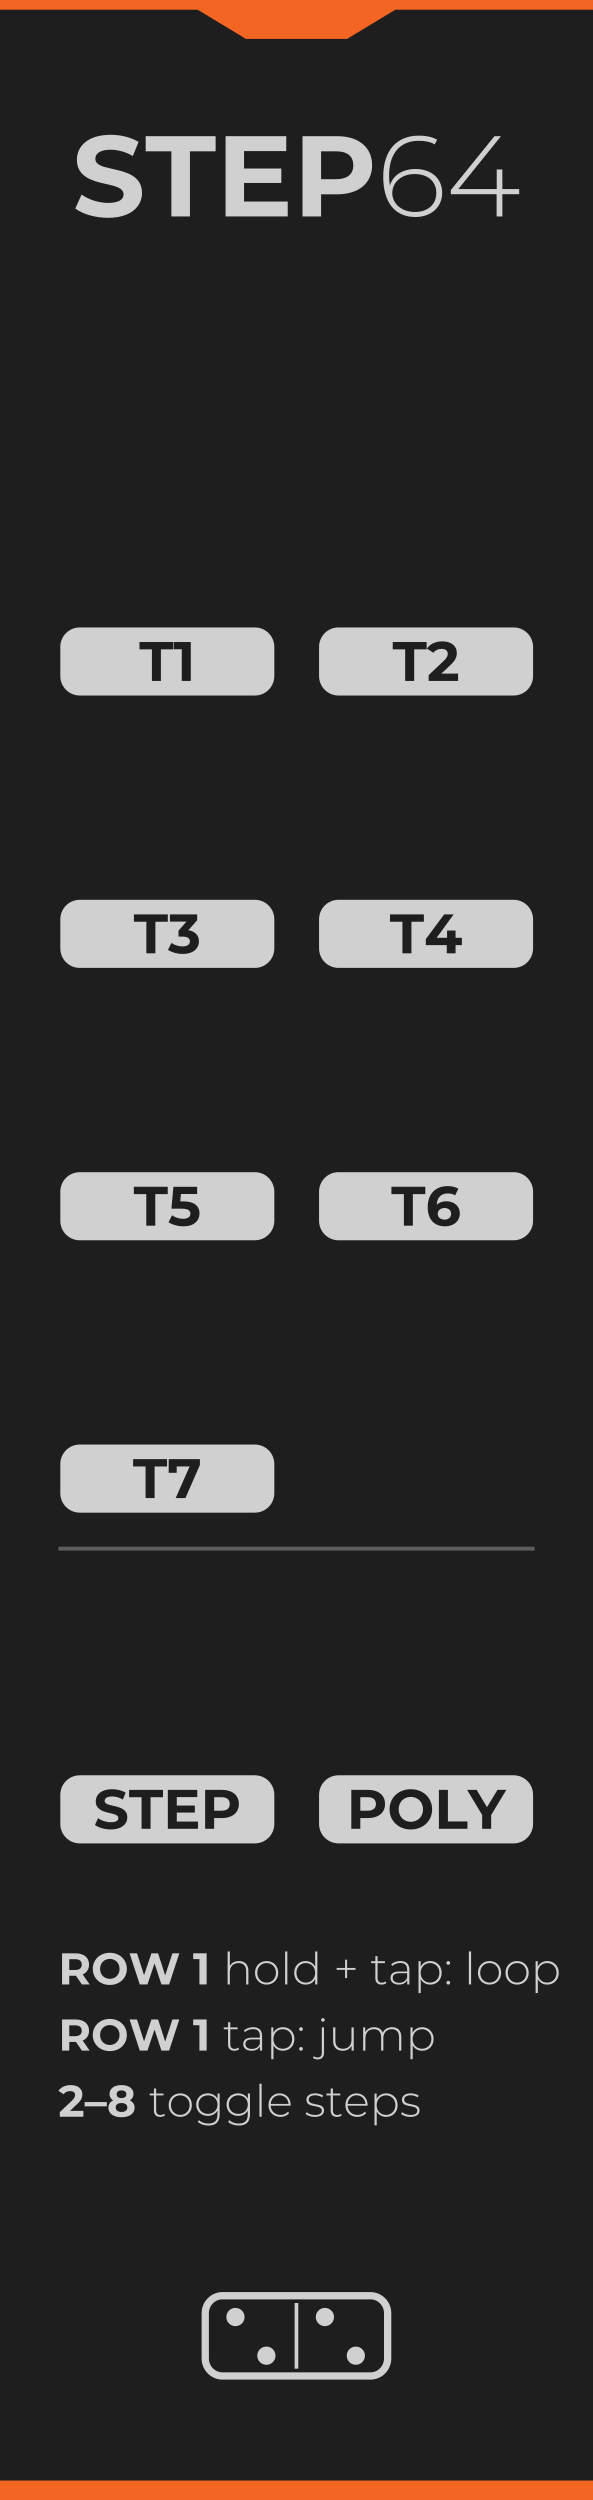
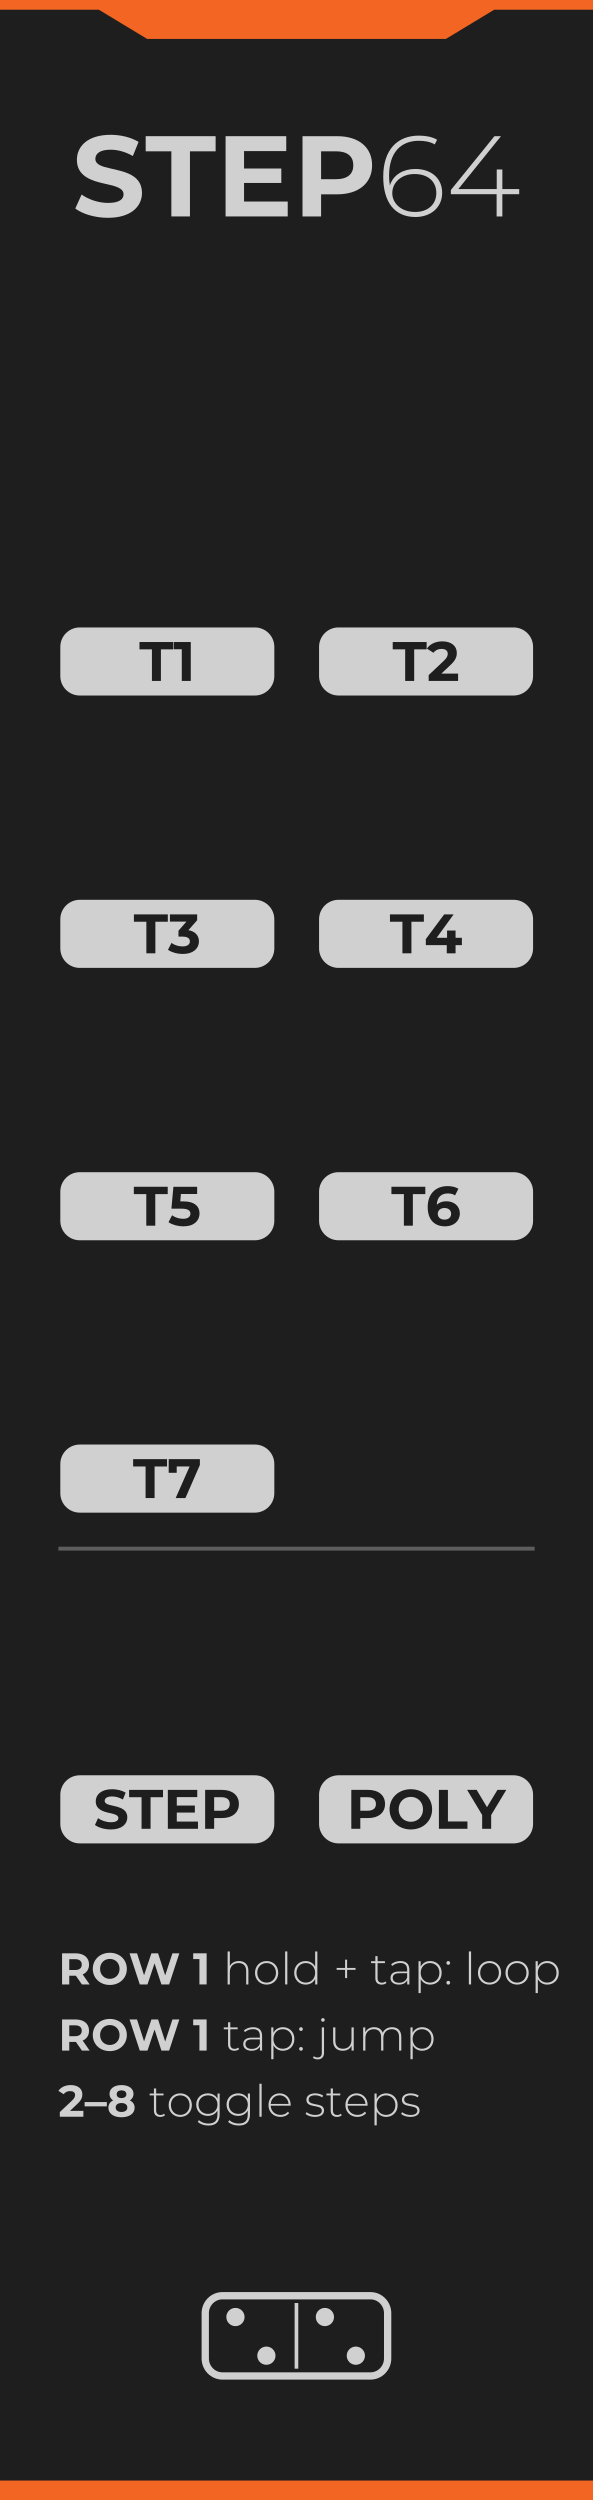
<svg xmlns="http://www.w3.org/2000/svg" width="30.48mm" height="128.5mm" viewBox="0 0 30.48 128.5">
  <rect width="30.48" height="128.5" fill="#1e1e1e" />
-   <polygon points="0,0 30.48,0 30.48,0.5 20.32,0.5 17.84,2.0 12.64,2.0 10.16,0.5 0,0.5" fill="#f26522" />
+   <polygon points="0,0 30.48,0 30.48,0.5 25.40,0.5 22.92,2.0 7.56,2.0 5.08,0.5 0,0.5" fill="#f26522" />
  <rect x="0" y="127.5" width="30.48" height="1.0" fill="#f26522" />
  <g id="title">
    <path fill="#d0d0d0" fill-rule="evenodd" d="M5.549 11.196C6.728 11.196 7.299 10.612 7.299 9.917C7.299 8.837 6.08 8.788 5.372 8.582C5.09 8.5 4.901 8.379 4.901 8.167C4.901 7.908 5.119 7.695 5.685 7.695C6.046 7.695 6.443 7.799 6.828 8.019L7.123 7.295C6.738 7.059 6.209 6.929 5.691 6.929C4.524 6.929 3.952 7.507 3.952 8.214C3.952 9.078 4.732 9.299 5.408 9.448C5.915 9.56 6.351 9.658 6.351 9.988C6.351 10.247 6.121 10.43 5.555 10.43C5.06 10.43 4.54 10.251 4.194 9.999L3.87 10.718C4.239 11.001 4.889 11.196 5.549 11.196Z" />
    <path fill="#d0d0d0" fill-rule="evenodd" d="M8.808 11.125H9.763V7.778H11.083V7.0H7.488V7.778H8.808Z" />
    <path fill="#d0d0d0" fill-rule="evenodd" d="M11.595 11.125H14.789V10.359H12.544V9.404H14.459V8.662H12.544V7.766H14.713V7.0H11.595Z" />
    <path fill="#d0d0d0" fill-rule="evenodd" d="M15.549 11.125H16.504V9.988H17.335C18.431 9.988 19.126 9.416 19.126 8.497C19.126 7.566 18.431 7.0 17.335 7.0H15.549ZM16.504 9.21V7.778H17.282C17.863 7.778 18.16 8.041 18.16 8.497C18.16 8.945 17.863 9.21 17.282 9.21Z" />
    <path fill="#d0d0d0" fill-rule="evenodd" d="M21.354 11.154C22.143 11.154 22.727 10.665 22.727 9.911C22.727 9.169 22.173 8.685 21.348 8.685C20.719 8.685 20.205 8.992 20.04 9.534C20.008 9.345 19.998 9.165 19.998 9.039C19.998 7.837 20.603 7.236 21.531 7.236C21.845 7.236 22.132 7.291 22.344 7.424L22.468 7.183C22.216 7.033 21.884 6.971 21.531 6.971C20.435 6.971 19.698 7.684 19.698 9.086C19.698 10.375 20.27 11.154 21.354 11.154ZM21.342 10.895C20.576 10.895 20.163 10.412 20.163 9.929C20.163 9.375 20.635 8.945 21.307 8.945C21.998 8.945 22.426 9.328 22.426 9.917C22.426 10.514 21.986 10.895 21.342 10.895Z" />
    <path fill="#d0d0d0" fill-rule="evenodd" d="M23.175 9.982H25.526V11.125H25.821V9.982H26.687V9.717H25.821V8.709H25.532V9.717H23.558L25.75 7.0H25.414L23.175 9.764Z" />
  </g>
  <rect x="3.10" y="32.25" width="11" height="3.5" rx="1" fill="#d0d0d0" />
  <path fill="#1e1e1e" fill-rule="evenodd" d="M7.809 35.0H8.271V33.377H8.911V33.0H7.169V33.377H7.809Z" />
  <path fill="#1e1e1e" fill-rule="evenodd" d="M9.343 35.0H9.806V33.0H8.943V33.371H9.343Z" />
  <rect x="16.40" y="32.25" width="11" height="3.5" rx="1" fill="#d0d0d0" />
  <path fill="#1e1e1e" fill-rule="evenodd" d="M20.826 35.0H21.289V33.377H21.929V33.0H20.186V33.377H20.826Z" />
  <path fill="#1e1e1e" fill-rule="evenodd" d="M22.034 35.0H23.546V34.623H22.686L23.146 34.189C23.426 33.931 23.48 33.751 23.48 33.557C23.48 33.191 23.183 32.966 22.737 32.966C22.375 32.966 22.099 33.109 21.943 33.337L22.28 33.554C22.375 33.417 22.523 33.354 22.694 33.354C22.904 33.354 23.014 33.447 23.014 33.603C23.014 33.698 22.985 33.804 22.806 33.971L22.034 34.7Z" />
  <rect x="3.10" y="46.25" width="11" height="3.5" rx="1" fill="#d0d0d0" />
  <path fill="#1e1e1e" fill-rule="evenodd" d="M7.523 49.0H7.986V47.377H8.626V47.0H6.883V47.377H7.523Z" />
  <path fill="#1e1e1e" fill-rule="evenodd" d="M9.397 49.034C9.963 49.034 10.226 48.726 10.226 48.389C10.226 48.091 10.041 47.872 9.683 47.811L10.134 47.3V47.0H8.734V47.371H9.583L9.174 47.837V48.143H9.386C9.649 48.143 9.76 48.24 9.76 48.389C9.76 48.552 9.618 48.646 9.386 48.646C9.176 48.646 8.967 48.58 8.814 48.466L8.634 48.82C8.829 48.957 9.115 49.034 9.397 49.034Z" />
  <rect x="16.40" y="46.25" width="11" height="3.5" rx="1" fill="#d0d0d0" />
  <path fill="#1e1e1e" fill-rule="evenodd" d="M20.684 49.0H21.147V47.377H21.787V47.0H20.044V47.377H20.684Z" />
  <path fill="#1e1e1e" fill-rule="evenodd" d="M21.887 48.58H22.964V49.0H23.416V48.58H23.741V48.203H23.416V47.829H22.979V48.203H22.444L23.316 47.0H22.83L21.887 48.269Z" />
  <rect x="3.10" y="60.25" width="11" height="3.5" rx="1" fill="#d0d0d0" />
  <path fill="#1e1e1e" fill-rule="evenodd" d="M7.519 63.0H7.981V61.377H8.621V61.0H6.879V61.377H7.519Z" />
  <path fill="#1e1e1e" fill-rule="evenodd" d="M9.424 63.034C9.996 63.034 10.256 62.726 10.256 62.371C10.256 62.017 10.019 61.751 9.43 61.751H9.267L9.299 61.371H10.133V61.0H8.913L8.81 62.126H9.321C9.681 62.126 9.787 62.231 9.787 62.386C9.787 62.55 9.645 62.646 9.413 62.646C9.207 62.646 8.997 62.58 8.844 62.466L8.661 62.82C8.856 62.957 9.146 63.034 9.424 63.034Z" />
  <rect x="16.40" y="60.25" width="11" height="3.5" rx="1" fill="#d0d0d0" />
  <path fill="#1e1e1e" fill-rule="evenodd" d="M20.759 63.0H21.221V61.377H21.861V61.0H20.119V61.377H20.759Z" />
  <path fill="#1e1e1e" fill-rule="evenodd" d="M22.879 63.034C23.301 63.034 23.636 62.78 23.636 62.369C23.636 61.991 23.336 61.746 22.947 61.746C22.736 61.746 22.571 61.806 22.453 61.926C22.464 61.541 22.68 61.343 23.016 61.343C23.149 61.343 23.28 61.367 23.39 61.443L23.561 61.103C23.42 61.011 23.218 60.966 23.004 60.966C22.404 60.966 21.984 61.351 21.984 62.043C21.984 62.69 22.326 63.034 22.879 63.034ZM22.853 62.689C22.632 62.689 22.501 62.563 22.501 62.391C22.501 62.216 22.641 62.091 22.847 62.091C23.053 62.091 23.187 62.209 23.187 62.391C23.187 62.574 23.047 62.689 22.853 62.689Z" />
  <rect x="3.10" y="74.25" width="11" height="3.5" rx="1" fill="#d0d0d0" />
  <path fill="#1e1e1e" fill-rule="evenodd" d="M7.483 77.0H7.946V75.377H8.586V75.0H6.843V75.377H7.483Z" />
  <path fill="#1e1e1e" fill-rule="evenodd" d="M9.029 77.0H9.531L10.274 75.3V75.0H8.671V75.703H9.083V75.377H9.746Z" />
  <rect x="3.10" y="91.25" width="11" height="3.5" rx="1" fill="#d0d0d0" />
  <path fill="#1e1e1e" fill-rule="evenodd" d="M5.696 94.034C6.267 94.034 6.544 93.751 6.544 93.414C6.544 92.89 5.953 92.867 5.61 92.767C5.473 92.727 5.381 92.669 5.381 92.566C5.381 92.44 5.487 92.337 5.761 92.337C5.937 92.337 6.129 92.388 6.316 92.494L6.459 92.143C6.272 92.029 6.016 91.966 5.764 91.966C5.199 91.966 4.921 92.246 4.921 92.589C4.921 93.008 5.3 93.115 5.627 93.187C5.873 93.241 6.084 93.289 6.084 93.449C6.084 93.574 5.973 93.663 5.699 93.663C5.459 93.663 5.206 93.576 5.039 93.454L4.881 93.803C5.06 93.94 5.376 94.034 5.696 94.034Z" />
  <path fill="#1e1e1e" fill-rule="evenodd" d="M7.276 94.0H7.739V92.377H8.379V92.0H6.636V92.377H7.276Z" />
  <path fill="#1e1e1e" fill-rule="evenodd" d="M8.627 94.0H10.176V93.629H9.087V93.166H10.016V92.806H9.087V92.371H10.139V92.0H8.627Z" />
  <path fill="#1e1e1e" fill-rule="evenodd" d="M10.544 94.0H11.007V93.449H11.41C11.941 93.449 12.279 93.171 12.279 92.726C12.279 92.274 11.941 92.0 11.41 92.0H10.544ZM11.007 93.071V92.377H11.384C11.666 92.377 11.81 92.505 11.81 92.726C11.81 92.943 11.666 93.071 11.384 93.071Z" />
  <rect x="16.40" y="91.25" width="11" height="3.5" rx="1" fill="#d0d0d0" />
  <path fill="#1e1e1e" fill-rule="evenodd" d="M18.057 94.0H18.52V93.449H18.923C19.454 93.449 19.791 93.171 19.791 92.726C19.791 92.274 19.454 92.0 18.923 92.0H18.057ZM18.52 93.071V92.377H18.897C19.179 92.377 19.323 92.505 19.323 92.726C19.323 92.943 19.179 93.071 18.897 93.071Z" />
  <path fill="#1e1e1e" fill-rule="evenodd" d="M21.117 94.034C21.75 94.034 22.211 93.594 22.211 93.0C22.211 92.406 21.75 91.966 21.117 91.966C20.485 91.966 20.023 92.406 20.023 93.0C20.023 93.594 20.485 94.034 21.117 94.034ZM21.117 93.64C20.763 93.64 20.491 93.377 20.491 93.0C20.491 92.623 20.763 92.36 21.117 92.36C21.471 92.36 21.743 92.623 21.743 93.0C21.743 93.377 21.471 93.64 21.117 93.64Z" />
  <path fill="#1e1e1e" fill-rule="evenodd" d="M22.56 94.0H24.026V93.623H23.023V92.0H22.56Z" />
  <path fill="#1e1e1e" fill-rule="evenodd" d="M24.783 94.0H25.246V93.291L26.023 92.0H25.569L25.031 92.889L24.5 92.0H24.009L24.783 93.289Z" />
  <rect x="3.0" y="79.50" width="24.48" height="0.2" fill="#d0d0d0" opacity="0.35" />
  <path fill="#d0d0d0" fill-rule="evenodd" d="M3.19 102.0H3.56V101.554H3.901L4.209 102.0H4.607L4.25 101.486C4.458 101.394 4.577 101.218 4.577 100.981C4.577 100.621 4.318 100.4 3.873 100.4H3.19ZM3.56 101.259V100.702H3.862C4.087 100.702 4.202 100.804 4.202 100.981C4.202 101.154 4.087 101.259 3.862 101.259Z" />
  <path fill="#d0d0d0" fill-rule="evenodd" d="M5.645 102.027C6.15 102.027 6.52 101.675 6.52 101.2C6.52 100.725 6.15 100.373 5.645 100.373C5.139 100.373 4.769 100.725 4.769 101.2C4.769 101.675 5.139 102.027 5.645 102.027ZM5.645 101.712C5.361 101.712 5.144 101.502 5.144 101.2C5.144 100.898 5.361 100.688 5.645 100.688C5.928 100.688 6.145 100.898 6.145 101.2C6.145 101.502 5.928 101.712 5.645 101.712Z" />
  <path fill="#d0d0d0" fill-rule="evenodd" d="M7.185 102.0H7.581L7.944 100.917L8.296 102.0H8.694L9.217 100.4H8.863L8.49 101.534L8.125 100.4H7.782L7.405 101.525L7.043 100.4H6.659Z" />
  <path fill="#d0d0d0" fill-rule="evenodd" d="M10.25 102.0H10.621V100.4H9.93V100.697H10.25Z" />
  <path fill="#d0d0d0" fill-rule="evenodd" d="M11.699 102.0H11.814V101.365C11.814 101.081 11.986 100.901 12.266 100.901C12.51 100.901 12.653 101.044 12.653 101.312V102.0H12.767V101.303C12.767 100.968 12.572 100.798 12.282 100.798C12.06 100.798 11.896 100.894 11.814 101.056V100.304H11.699Z" />
  <path fill="#d0d0d0" fill-rule="evenodd" d="M13.704 102.009C14.047 102.009 14.301 101.755 14.301 101.403C14.301 101.047 14.047 100.798 13.704 100.798C13.361 100.798 13.107 101.047 13.107 101.403C13.107 101.755 13.361 102.009 13.704 102.009ZM13.704 101.906C13.43 101.906 13.224 101.701 13.224 101.403C13.224 101.102 13.43 100.901 13.704 100.901C13.978 100.901 14.184 101.102 14.184 101.403C14.184 101.701 13.978 101.906 13.704 101.906Z" />
  <path fill="#d0d0d0" fill-rule="evenodd" d="M14.655 102.0H14.769V100.304H14.655Z" />
  <path fill="#d0d0d0" fill-rule="evenodd" d="M15.711 102.009C15.927 102.009 16.109 101.902 16.2 101.719V102.0H16.312V100.304H16.198V101.081C16.1 100.901 15.921 100.798 15.711 100.798C15.377 100.798 15.121 101.042 15.121 101.403C15.121 101.76 15.377 102.009 15.711 102.009ZM15.718 101.906C15.443 101.906 15.238 101.701 15.238 101.403C15.238 101.102 15.443 100.901 15.718 100.901C15.992 100.901 16.198 101.102 16.198 101.403C16.198 101.701 15.992 101.906 15.718 101.906Z" />
  <path fill="#d0d0d0" fill-rule="evenodd" d="M17.738 101.673H17.841V101.25H18.275V101.152H17.841V100.727H17.738V101.152H17.304V101.25H17.738Z" />
  <path fill="#d0d0d0" fill-rule="evenodd" d="M19.617 102.009C19.709 102.009 19.801 101.982 19.862 101.925L19.814 101.845C19.765 101.889 19.703 101.911 19.629 101.911C19.482 101.911 19.407 101.826 19.407 101.673V100.905H19.786V100.807H19.407V100.546H19.293V100.807H19.073V100.905H19.293V101.685C19.293 101.886 19.407 102.009 19.617 102.009Z" />
  <path fill="#d0d0d0" fill-rule="evenodd" d="M20.931 102.0H21.041V101.243C21.041 100.948 20.877 100.798 20.582 100.798C20.396 100.798 20.223 100.86 20.104 100.967L20.161 101.049C20.259 100.961 20.408 100.898 20.573 100.898C20.809 100.898 20.927 101.012 20.927 101.239V101.335H20.518C20.184 101.335 20.072 101.486 20.072 101.669C20.072 101.87 20.234 102.009 20.502 102.009C20.712 102.009 20.858 101.925 20.931 101.787ZM20.927 101.648C20.86 101.822 20.719 101.915 20.518 101.915C20.307 101.915 20.186 101.819 20.186 101.664C20.186 101.527 20.273 101.424 20.52 101.424H20.927Z" />
  <path fill="#d0d0d0" fill-rule="evenodd" d="M22.111 102.009C22.449 102.009 22.701 101.765 22.701 101.403C22.701 101.285 22.675 101.179 22.623 101.088C22.519 100.905 22.336 100.798 22.111 100.798C21.894 100.798 21.716 100.905 21.622 101.088V100.807H21.512V102.443H21.626V101.726C21.721 101.906 21.901 102.009 22.111 102.009ZM22.104 101.906C21.83 101.906 21.624 101.705 21.624 101.403C21.624 101.106 21.83 100.901 22.104 100.901C22.378 100.901 22.586 101.106 22.586 101.403C22.586 101.705 22.378 101.906 22.104 101.906Z" />
  <path fill="#d0d0d0" fill-rule="evenodd" d="M23.041 100.992C23.093 100.992 23.137 100.949 23.137 100.894C23.137 100.839 23.093 100.798 23.041 100.798C22.989 100.798 22.945 100.839 22.945 100.894C22.945 100.949 22.989 100.992 23.041 100.992ZM23.041 102.009C23.093 102.009 23.137 101.966 23.137 101.911C23.137 101.856 23.093 101.815 23.041 101.815C22.989 101.815 22.945 101.856 22.945 101.911C22.945 101.966 22.989 102.009 23.041 102.009Z" />
  <path fill="#d0d0d0" fill-rule="evenodd" d="M24.099 102.0H24.214V100.304H24.099Z" />
  <path fill="#d0d0d0" fill-rule="evenodd" d="M25.162 102.009C25.505 102.009 25.759 101.755 25.759 101.403C25.759 101.047 25.505 100.798 25.162 100.798C24.819 100.798 24.566 101.047 24.566 101.403C24.566 101.755 24.819 102.009 25.162 102.009ZM25.162 101.906C24.888 101.906 24.682 101.701 24.682 101.403C24.682 101.102 24.888 100.901 25.162 100.901C25.437 100.901 25.642 101.102 25.642 101.403C25.642 101.701 25.437 101.906 25.162 101.906Z" />
  <path fill="#d0d0d0" fill-rule="evenodd" d="M26.579 102.009C26.922 102.009 27.176 101.755 27.176 101.403C27.176 101.047 26.922 100.798 26.579 100.798C26.237 100.798 25.983 101.047 25.983 101.403C25.983 101.755 26.237 102.009 26.579 102.009ZM26.579 101.906C26.305 101.906 26.099 101.701 26.099 101.403C26.099 101.102 26.305 100.901 26.579 100.901C26.854 100.901 27.059 101.102 27.059 101.403C27.059 101.701 26.854 101.906 26.579 101.906Z" />
  <path fill="#d0d0d0" fill-rule="evenodd" d="M28.129 102.009C28.467 102.009 28.719 101.765 28.719 101.403C28.719 101.285 28.693 101.179 28.641 101.088C28.538 100.905 28.355 100.798 28.129 100.798C27.913 100.798 27.734 100.905 27.64 101.088V100.807H27.53V102.443H27.645V101.726C27.739 101.906 27.919 102.009 28.129 102.009ZM28.122 101.906C27.848 101.906 27.642 101.705 27.642 101.403C27.642 101.106 27.848 100.901 28.122 100.901C28.397 100.901 28.605 101.106 28.605 101.403C28.605 101.705 28.397 101.906 28.122 101.906Z" />
  <path fill="#d0d0d0" fill-rule="evenodd" d="M3.19 105.4H3.56V104.954H3.901L4.209 105.4H4.607L4.25 104.886C4.458 104.794 4.577 104.618 4.577 104.381C4.577 104.021 4.318 103.8 3.873 103.8H3.19ZM3.56 104.659V104.102H3.862C4.087 104.102 4.202 104.204 4.202 104.381C4.202 104.554 4.087 104.659 3.862 104.659Z" />
  <path fill="#d0d0d0" fill-rule="evenodd" d="M5.645 105.427C6.15 105.427 6.52 105.075 6.52 104.6C6.52 104.125 6.15 103.773 5.645 103.773C5.139 103.773 4.769 104.125 4.769 104.6C4.769 105.075 5.139 105.427 5.645 105.427ZM5.645 105.112C5.361 105.112 5.144 104.902 5.144 104.6C5.144 104.298 5.361 104.088 5.645 104.088C5.928 104.088 6.145 104.298 6.145 104.6C6.145 104.902 5.928 105.112 5.645 105.112Z" />
  <path fill="#d0d0d0" fill-rule="evenodd" d="M7.185 105.4H7.581L7.944 104.317L8.296 105.4H8.694L9.217 103.8H8.863L8.49 104.934L8.125 103.8H7.782L7.405 104.925L7.043 103.8H6.659Z" />
  <path fill="#d0d0d0" fill-rule="evenodd" d="M10.25 105.4H10.621V103.8H9.93V104.097H10.25Z" />
  <path fill="#d0d0d0" fill-rule="evenodd" d="M12.047 105.409C12.138 105.409 12.23 105.382 12.291 105.325L12.243 105.245C12.195 105.289 12.133 105.311 12.058 105.311C11.912 105.311 11.837 105.226 11.837 105.073V104.305H12.216V104.207H11.837V103.946H11.722V104.207H11.503V104.305H11.722V105.085C11.722 105.286 11.837 105.409 12.047 105.409Z" />
  <path fill="#d0d0d0" fill-rule="evenodd" d="M13.361 105.4H13.471V104.643C13.471 104.348 13.307 104.198 13.011 104.198C12.826 104.198 12.653 104.26 12.534 104.367L12.591 104.449C12.688 104.361 12.838 104.298 13.002 104.298C13.238 104.298 13.357 104.412 13.357 104.639V104.735H12.947C12.614 104.735 12.502 104.886 12.502 105.069C12.502 105.27 12.663 105.409 12.931 105.409C13.142 105.409 13.288 105.325 13.361 105.187ZM13.357 105.048C13.29 105.222 13.149 105.315 12.947 105.315C12.737 105.315 12.616 105.219 12.616 105.064C12.616 104.927 12.703 104.824 12.95 104.824H13.357Z" />
  <path fill="#d0d0d0" fill-rule="evenodd" d="M14.541 105.409C14.879 105.409 15.13 105.165 15.13 104.803C15.13 104.685 15.104 104.579 15.053 104.488C14.949 104.305 14.766 104.198 14.541 104.198C14.324 104.198 14.146 104.305 14.051 104.488V104.207H13.942V105.843H14.056V105.126C14.15 105.306 14.33 105.409 14.541 105.409ZM14.534 105.306C14.259 105.306 14.054 105.105 14.054 104.803C14.054 104.506 14.259 104.301 14.534 104.301C14.808 104.301 15.016 104.506 15.016 104.803C15.016 105.105 14.808 105.306 14.534 105.306Z" />
  <path fill="#d0d0d0" fill-rule="evenodd" d="M15.471 104.392C15.523 104.392 15.567 104.349 15.567 104.294C15.567 104.239 15.523 104.198 15.471 104.198C15.419 104.198 15.375 104.239 15.375 104.294C15.375 104.349 15.419 104.392 15.471 104.392ZM15.471 105.409C15.523 105.409 15.567 105.366 15.567 105.311C15.567 105.256 15.523 105.215 15.471 105.215C15.419 105.215 15.375 105.256 15.375 105.311C15.375 105.366 15.419 105.409 15.471 105.409Z" />
  <path fill="#d0d0d0" fill-rule="evenodd" d="M16.598 103.917C16.653 103.917 16.691 103.875 16.691 103.823C16.691 103.771 16.65 103.731 16.598 103.731C16.546 103.731 16.504 103.773 16.504 103.825C16.504 103.874 16.546 103.917 16.598 103.917ZM16.333 105.853C16.54 105.853 16.655 105.72 16.655 105.519V104.207H16.541V105.514C16.541 105.674 16.469 105.754 16.326 105.754C16.245 105.754 16.18 105.732 16.131 105.688L16.086 105.773C16.144 105.827 16.238 105.853 16.333 105.853Z" />
  <path fill="#d0d0d0" fill-rule="evenodd" d="M17.622 105.409C17.832 105.409 17.993 105.311 18.072 105.146V105.4H18.182V104.207H18.067V104.842C18.067 105.126 17.902 105.306 17.631 105.306C17.381 105.306 17.238 105.163 17.238 104.895V104.207H17.123V104.904C17.123 105.239 17.317 105.409 17.622 105.409Z" />
  <path fill="#d0d0d0" fill-rule="evenodd" d="M18.666 105.4H18.781V104.765C18.781 104.481 18.946 104.301 19.217 104.301C19.452 104.301 19.59 104.444 19.59 104.712V105.4H19.704V104.765C19.704 104.481 19.869 104.301 20.141 104.301C20.375 104.301 20.513 104.444 20.513 104.712V105.4H20.627V104.703C20.627 104.368 20.442 104.198 20.152 104.198C19.92 104.198 19.749 104.312 19.67 104.486C19.606 104.294 19.446 104.198 19.233 104.198C19.017 104.198 18.855 104.296 18.776 104.461V104.207H18.666Z" />
  <path fill="#d0d0d0" fill-rule="evenodd" d="M21.697 105.409C22.035 105.409 22.287 105.165 22.287 104.803C22.287 104.685 22.261 104.579 22.209 104.488C22.106 104.305 21.923 104.198 21.697 104.198C21.481 104.198 21.302 104.305 21.208 104.488V104.207H21.098V105.843H21.213V105.126C21.307 105.306 21.487 105.409 21.697 105.409ZM21.69 105.306C21.416 105.306 21.21 105.105 21.21 104.803C21.21 104.506 21.416 104.301 21.69 104.301C21.965 104.301 22.173 104.506 22.173 104.803C22.173 105.105 21.965 105.306 21.69 105.306Z" />
  <path fill="#d0d0d0" fill-rule="evenodd" d="M3.075 108.8H4.285V108.498H3.597L3.965 108.151C4.189 107.945 4.232 107.801 4.232 107.646C4.232 107.353 3.994 107.173 3.638 107.173C3.348 107.173 3.127 107.287 3.002 107.47L3.272 107.643C3.348 107.534 3.466 107.483 3.603 107.483C3.771 107.483 3.859 107.557 3.859 107.682C3.859 107.758 3.836 107.843 3.693 107.977L3.075 108.56Z" />
  <path fill="#d0d0d0" fill-rule="evenodd" d="M4.349 108.267H5.491V108.046H4.349Z" />
  <path fill="#d0d0d0" fill-rule="evenodd" d="M6.243 108.827C6.65 108.827 6.92 108.638 6.92 108.336C6.92 108.165 6.831 108.035 6.675 107.959C6.794 107.886 6.863 107.773 6.863 107.63C6.863 107.346 6.614 107.173 6.243 107.173C5.878 107.173 5.629 107.346 5.629 107.63C5.629 107.773 5.695 107.883 5.814 107.959C5.661 108.035 5.571 108.165 5.571 108.336C5.571 108.638 5.841 108.827 6.243 108.827ZM6.243 107.842C6.094 107.842 5.997 107.768 5.997 107.646C5.997 107.518 6.094 107.445 6.243 107.445C6.393 107.445 6.495 107.518 6.495 107.646C6.495 107.768 6.399 107.842 6.243 107.842ZM6.243 108.555C6.061 108.555 5.946 108.468 5.946 108.325C5.946 108.181 6.061 108.096 6.243 108.096C6.429 108.096 6.545 108.181 6.545 108.325C6.545 108.468 6.429 108.555 6.243 108.555Z" />
  <path fill="#d0d0d0" fill-rule="evenodd" d="M8.237 108.809C8.328 108.809 8.42 108.782 8.481 108.725L8.433 108.645C8.384 108.689 8.323 108.711 8.248 108.711C8.102 108.711 8.026 108.626 8.026 108.473V107.705H8.406V107.607H8.026V107.346H7.912V107.607H7.693V107.705H7.912V108.485C7.912 108.686 8.026 108.809 8.237 108.809Z" />
  <path fill="#d0d0d0" fill-rule="evenodd" d="M9.265 108.809C9.608 108.809 9.862 108.555 9.862 108.203C9.862 107.847 9.608 107.598 9.265 107.598C8.922 107.598 8.669 107.847 8.669 108.203C8.669 108.555 8.922 108.809 9.265 108.809ZM9.265 108.706C8.991 108.706 8.785 108.501 8.785 108.203C8.785 107.902 8.991 107.701 9.265 107.701C9.539 107.701 9.745 107.902 9.745 108.203C9.745 108.501 9.539 108.706 9.265 108.706Z" />
  <path fill="#d0d0d0" fill-rule="evenodd" d="M10.712 109.253C11.096 109.253 11.29 109.071 11.29 108.672V107.607H11.181V107.877C11.086 107.7 10.899 107.598 10.68 107.598C10.342 107.598 10.086 107.833 10.086 108.176C10.086 108.519 10.342 108.757 10.68 108.757C10.896 108.757 11.082 108.656 11.176 108.482V108.686C11.176 109.003 11.027 109.15 10.71 109.15C10.518 109.15 10.346 109.086 10.227 108.976L10.166 109.063C10.288 109.185 10.496 109.253 10.712 109.253ZM10.689 108.654C10.41 108.654 10.202 108.459 10.202 108.176C10.202 107.893 10.41 107.701 10.689 107.701C10.973 107.701 11.178 107.893 11.178 108.176C11.178 108.459 10.973 108.654 10.689 108.654Z" />
  <path fill="#d0d0d0" fill-rule="evenodd" d="M12.271 109.253C12.655 109.253 12.849 109.071 12.849 108.672V107.607H12.739V107.877C12.645 107.7 12.458 107.598 12.239 107.598C11.901 107.598 11.645 107.833 11.645 108.176C11.645 108.519 11.901 108.757 12.239 108.757C12.455 108.757 12.64 108.656 12.735 108.482V108.686C12.735 109.003 12.586 109.15 12.269 109.15C12.077 109.15 11.905 109.086 11.786 108.976L11.725 109.063C11.846 109.185 12.054 109.253 12.271 109.253ZM12.248 108.654C11.969 108.654 11.761 108.459 11.761 108.176C11.761 107.893 11.969 107.701 12.248 107.701C12.531 107.701 12.737 107.893 12.737 108.176C12.737 108.459 12.531 108.654 12.248 108.654Z" />
  <path fill="#d0d0d0" fill-rule="evenodd" d="M13.334 108.8H13.448V107.104H13.334Z" />
  <path fill="#d0d0d0" fill-rule="evenodd" d="M14.415 108.809C14.598 108.809 14.758 108.743 14.865 108.615L14.799 108.539C14.707 108.652 14.57 108.706 14.417 108.706C14.134 108.706 13.926 108.514 13.912 108.231H14.938C14.938 108.222 14.941 108.208 14.941 108.199C14.941 107.842 14.696 107.598 14.371 107.598C14.042 107.598 13.8 107.847 13.8 108.203C13.8 108.555 14.054 108.809 14.415 108.809ZM13.914 108.142C13.933 107.886 14.12 107.698 14.371 107.698C14.623 107.698 14.813 107.886 14.831 108.142Z" />
  <path fill="#d0d0d0" fill-rule="evenodd" d="M16.184 108.809C16.489 108.809 16.655 108.677 16.655 108.482C16.655 108.286 16.513 108.219 16.344 108.183C16.118 108.134 15.864 108.123 15.864 107.922C15.864 107.794 15.968 107.698 16.2 107.698C16.328 107.698 16.458 107.733 16.559 107.806L16.611 107.714C16.517 107.644 16.352 107.598 16.202 107.598C15.901 107.598 15.75 107.745 15.75 107.925C15.75 108.126 15.891 108.197 16.061 108.233C16.286 108.282 16.541 108.29 16.541 108.485C16.541 108.619 16.442 108.709 16.189 108.709C16.012 108.709 15.85 108.644 15.759 108.565L15.706 108.656C15.801 108.744 15.986 108.809 16.184 108.809Z" />
  <path fill="#d0d0d0" fill-rule="evenodd" d="M17.322 108.809C17.414 108.809 17.506 108.782 17.567 108.725L17.519 108.645C17.47 108.689 17.408 108.711 17.334 108.711C17.187 108.711 17.112 108.626 17.112 108.473V107.705H17.491V107.607H17.112V107.346H16.998V107.607H16.778V107.705H16.998V108.485C16.998 108.686 17.112 108.809 17.322 108.809Z" />
  <path fill="#d0d0d0" fill-rule="evenodd" d="M18.369 108.809C18.552 108.809 18.713 108.743 18.819 108.615L18.753 108.539C18.662 108.652 18.524 108.706 18.371 108.706C18.088 108.706 17.88 108.514 17.866 108.231H18.893C18.893 108.222 18.895 108.208 18.895 108.199C18.895 107.842 18.65 107.598 18.326 107.598C17.997 107.598 17.754 107.847 17.754 108.203C17.754 108.555 18.008 108.809 18.369 108.809ZM17.869 108.142C17.887 107.886 18.074 107.698 18.326 107.698C18.577 107.698 18.767 107.886 18.785 108.142Z" />
  <path fill="#d0d0d0" fill-rule="evenodd" d="M19.848 108.809C20.186 108.809 20.438 108.565 20.438 108.203C20.438 108.085 20.412 107.979 20.36 107.888C20.256 107.705 20.074 107.598 19.848 107.598C19.632 107.598 19.453 107.705 19.359 107.888V107.607H19.249V109.243H19.363V108.526C19.458 108.706 19.638 108.809 19.848 108.809ZM19.841 108.706C19.567 108.706 19.361 108.505 19.361 108.203C19.361 107.906 19.567 107.701 19.841 107.701C20.115 107.701 20.323 107.906 20.323 108.203C20.323 108.505 20.115 108.706 19.841 108.706Z" />
  <path fill="#d0d0d0" fill-rule="evenodd" d="M21.094 108.809C21.398 108.809 21.565 108.677 21.565 108.482C21.565 108.286 21.423 108.219 21.254 108.183C21.028 108.134 20.774 108.123 20.774 107.922C20.774 107.794 20.878 107.698 21.11 107.698C21.238 107.698 21.368 107.733 21.469 107.806L21.521 107.714C21.427 107.644 21.261 107.598 21.112 107.598C20.81 107.598 20.659 107.745 20.659 107.925C20.659 108.126 20.801 108.197 20.97 108.233C21.196 108.282 21.45 108.29 21.45 108.485C21.45 108.619 21.351 108.709 21.098 108.709C20.922 108.709 20.76 108.644 20.669 108.565L20.616 108.656C20.71 108.744 20.896 108.809 21.094 108.809Z" />
  <g transform="translate(10.55,118.0) scale(0.75)">
    <rect x="0" y="0" width="12.5" height="5.5" rx="1.18" ry="1.2" fill="none" stroke="#d0d0d0" stroke-width="0.5" />
    <rect x="6.125" y="0.5" width="0.25" height="4.5" fill="#d0d0d0" />
    <circle cx="2.07" cy="1.46" r="0.625" fill="#d0d0d0" />
    <circle cx="4.19" cy="4.11" r="0.625" fill="#d0d0d0" />
    <circle cx="8.20" cy="1.46" r="0.625" fill="#d0d0d0" />
    <circle cx="10.32" cy="4.11" r="0.625" fill="#d0d0d0" />
  </g>
</svg>
